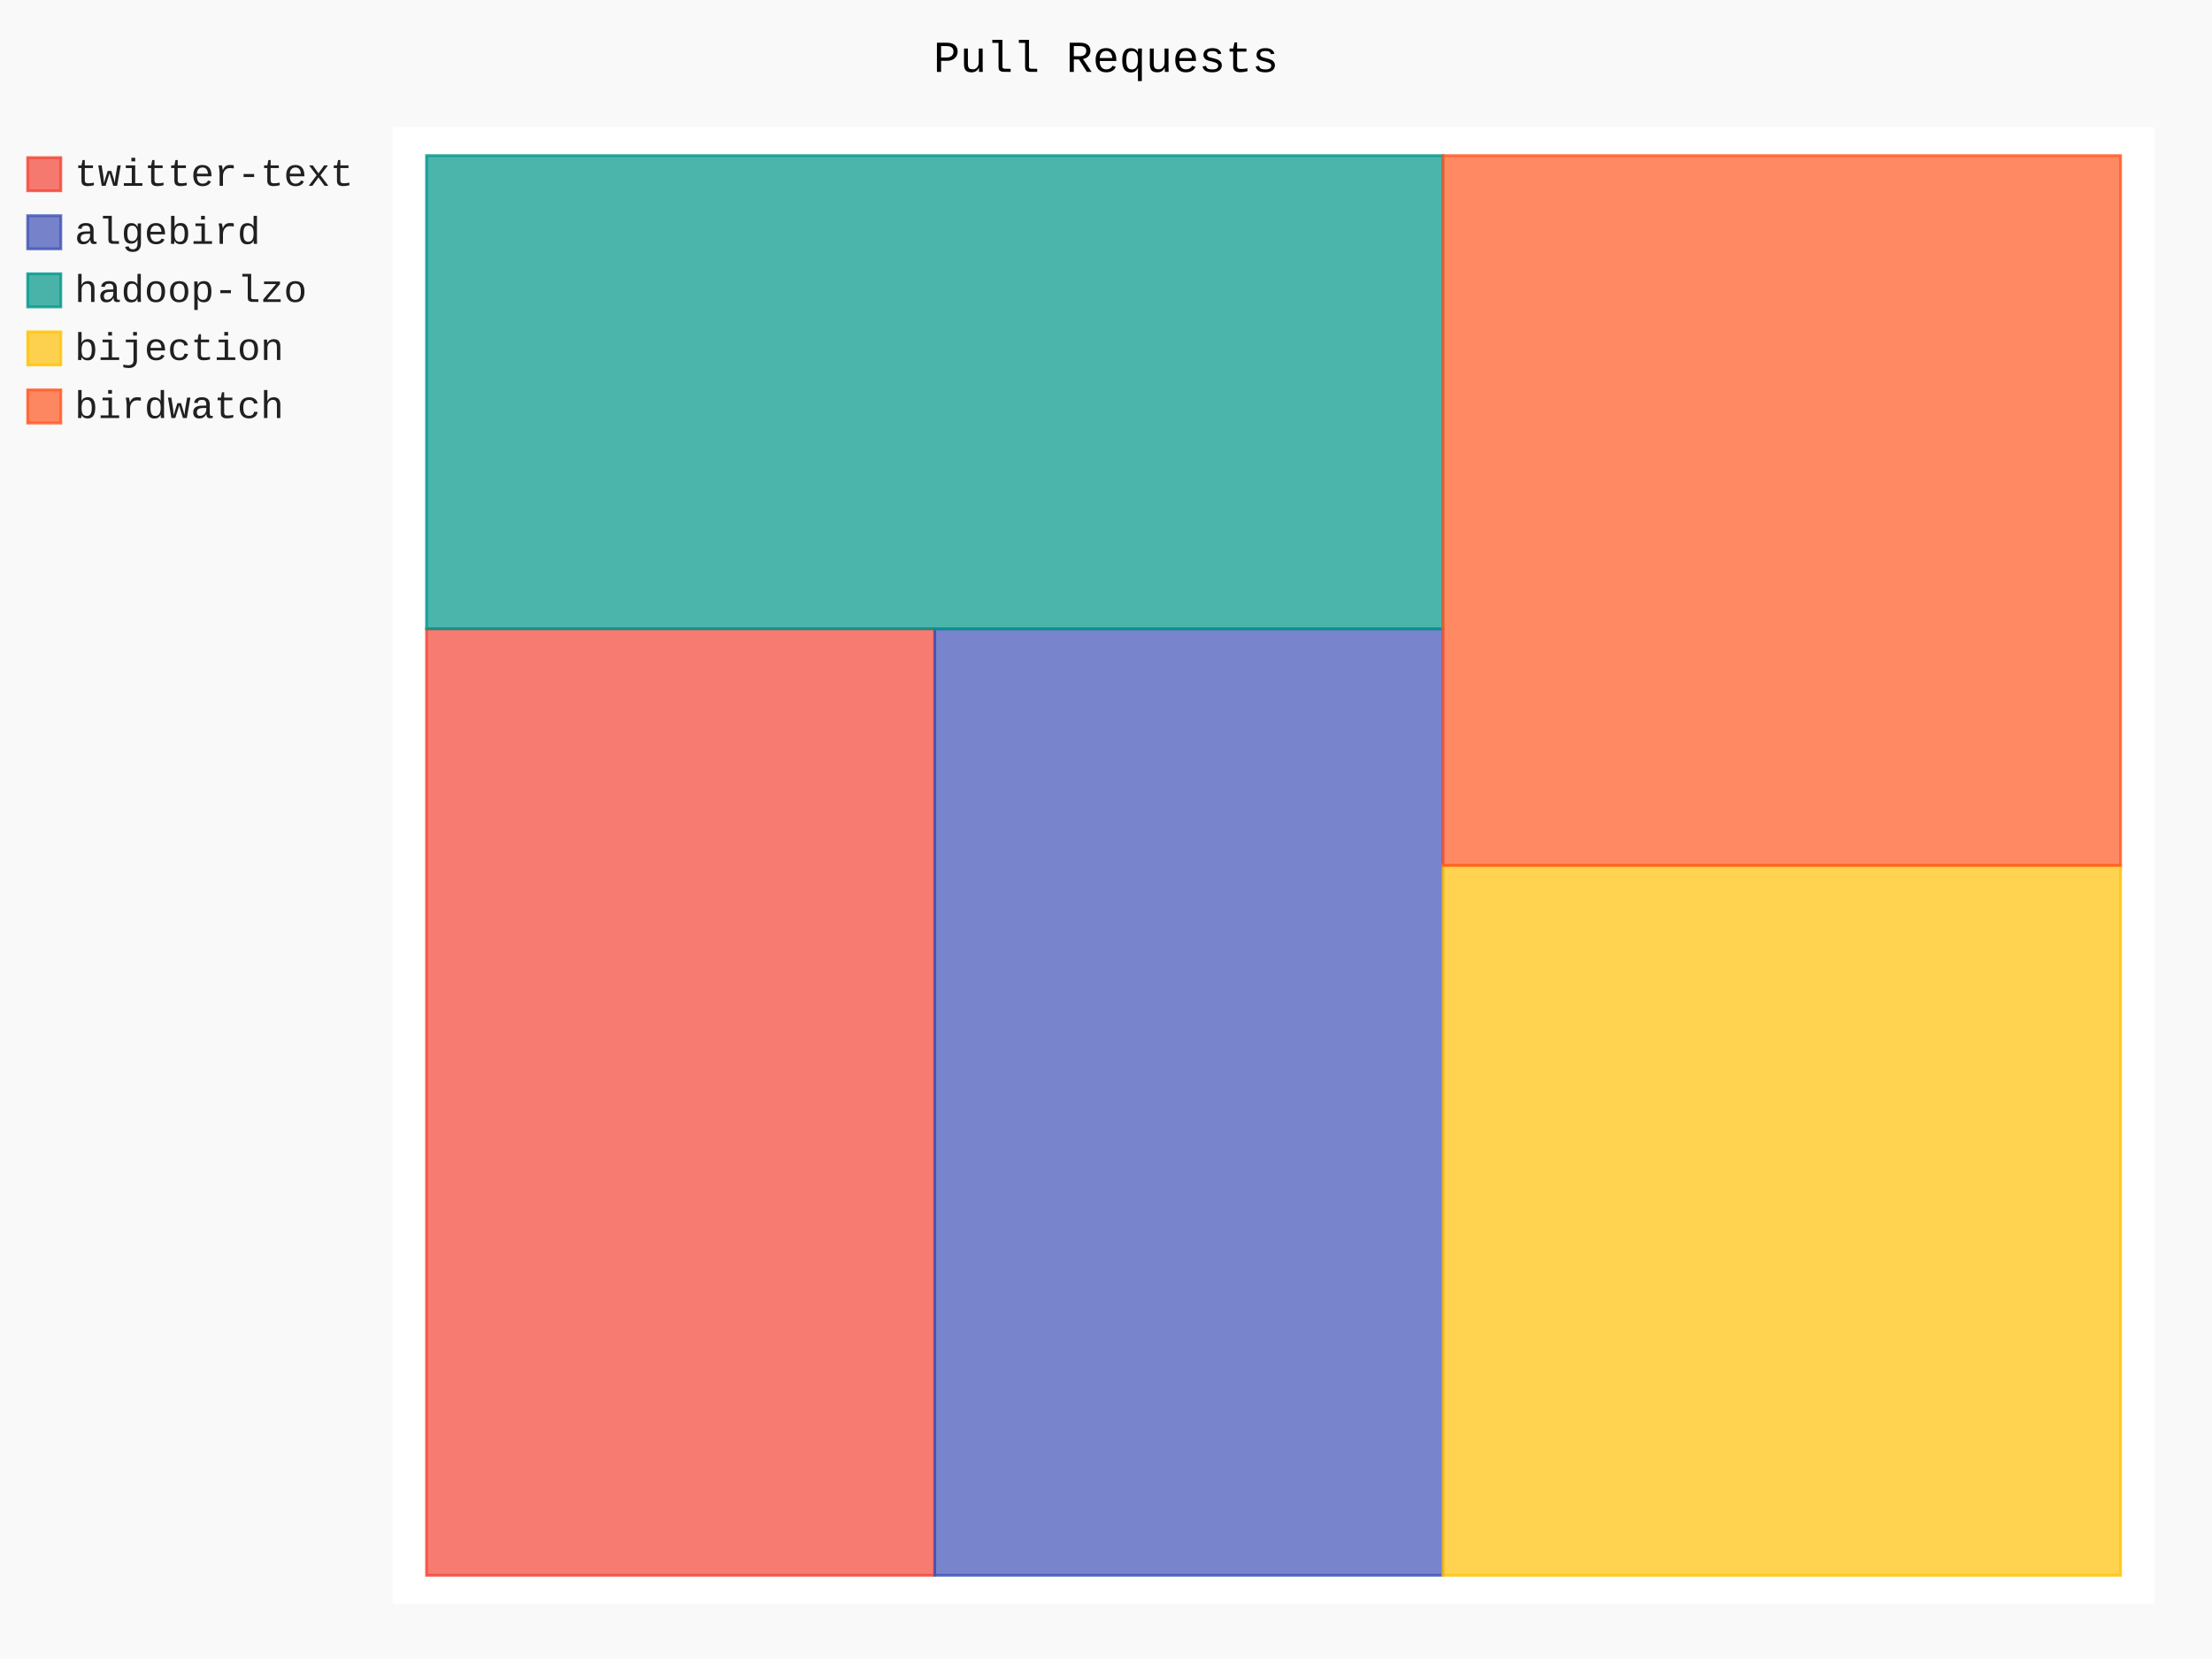
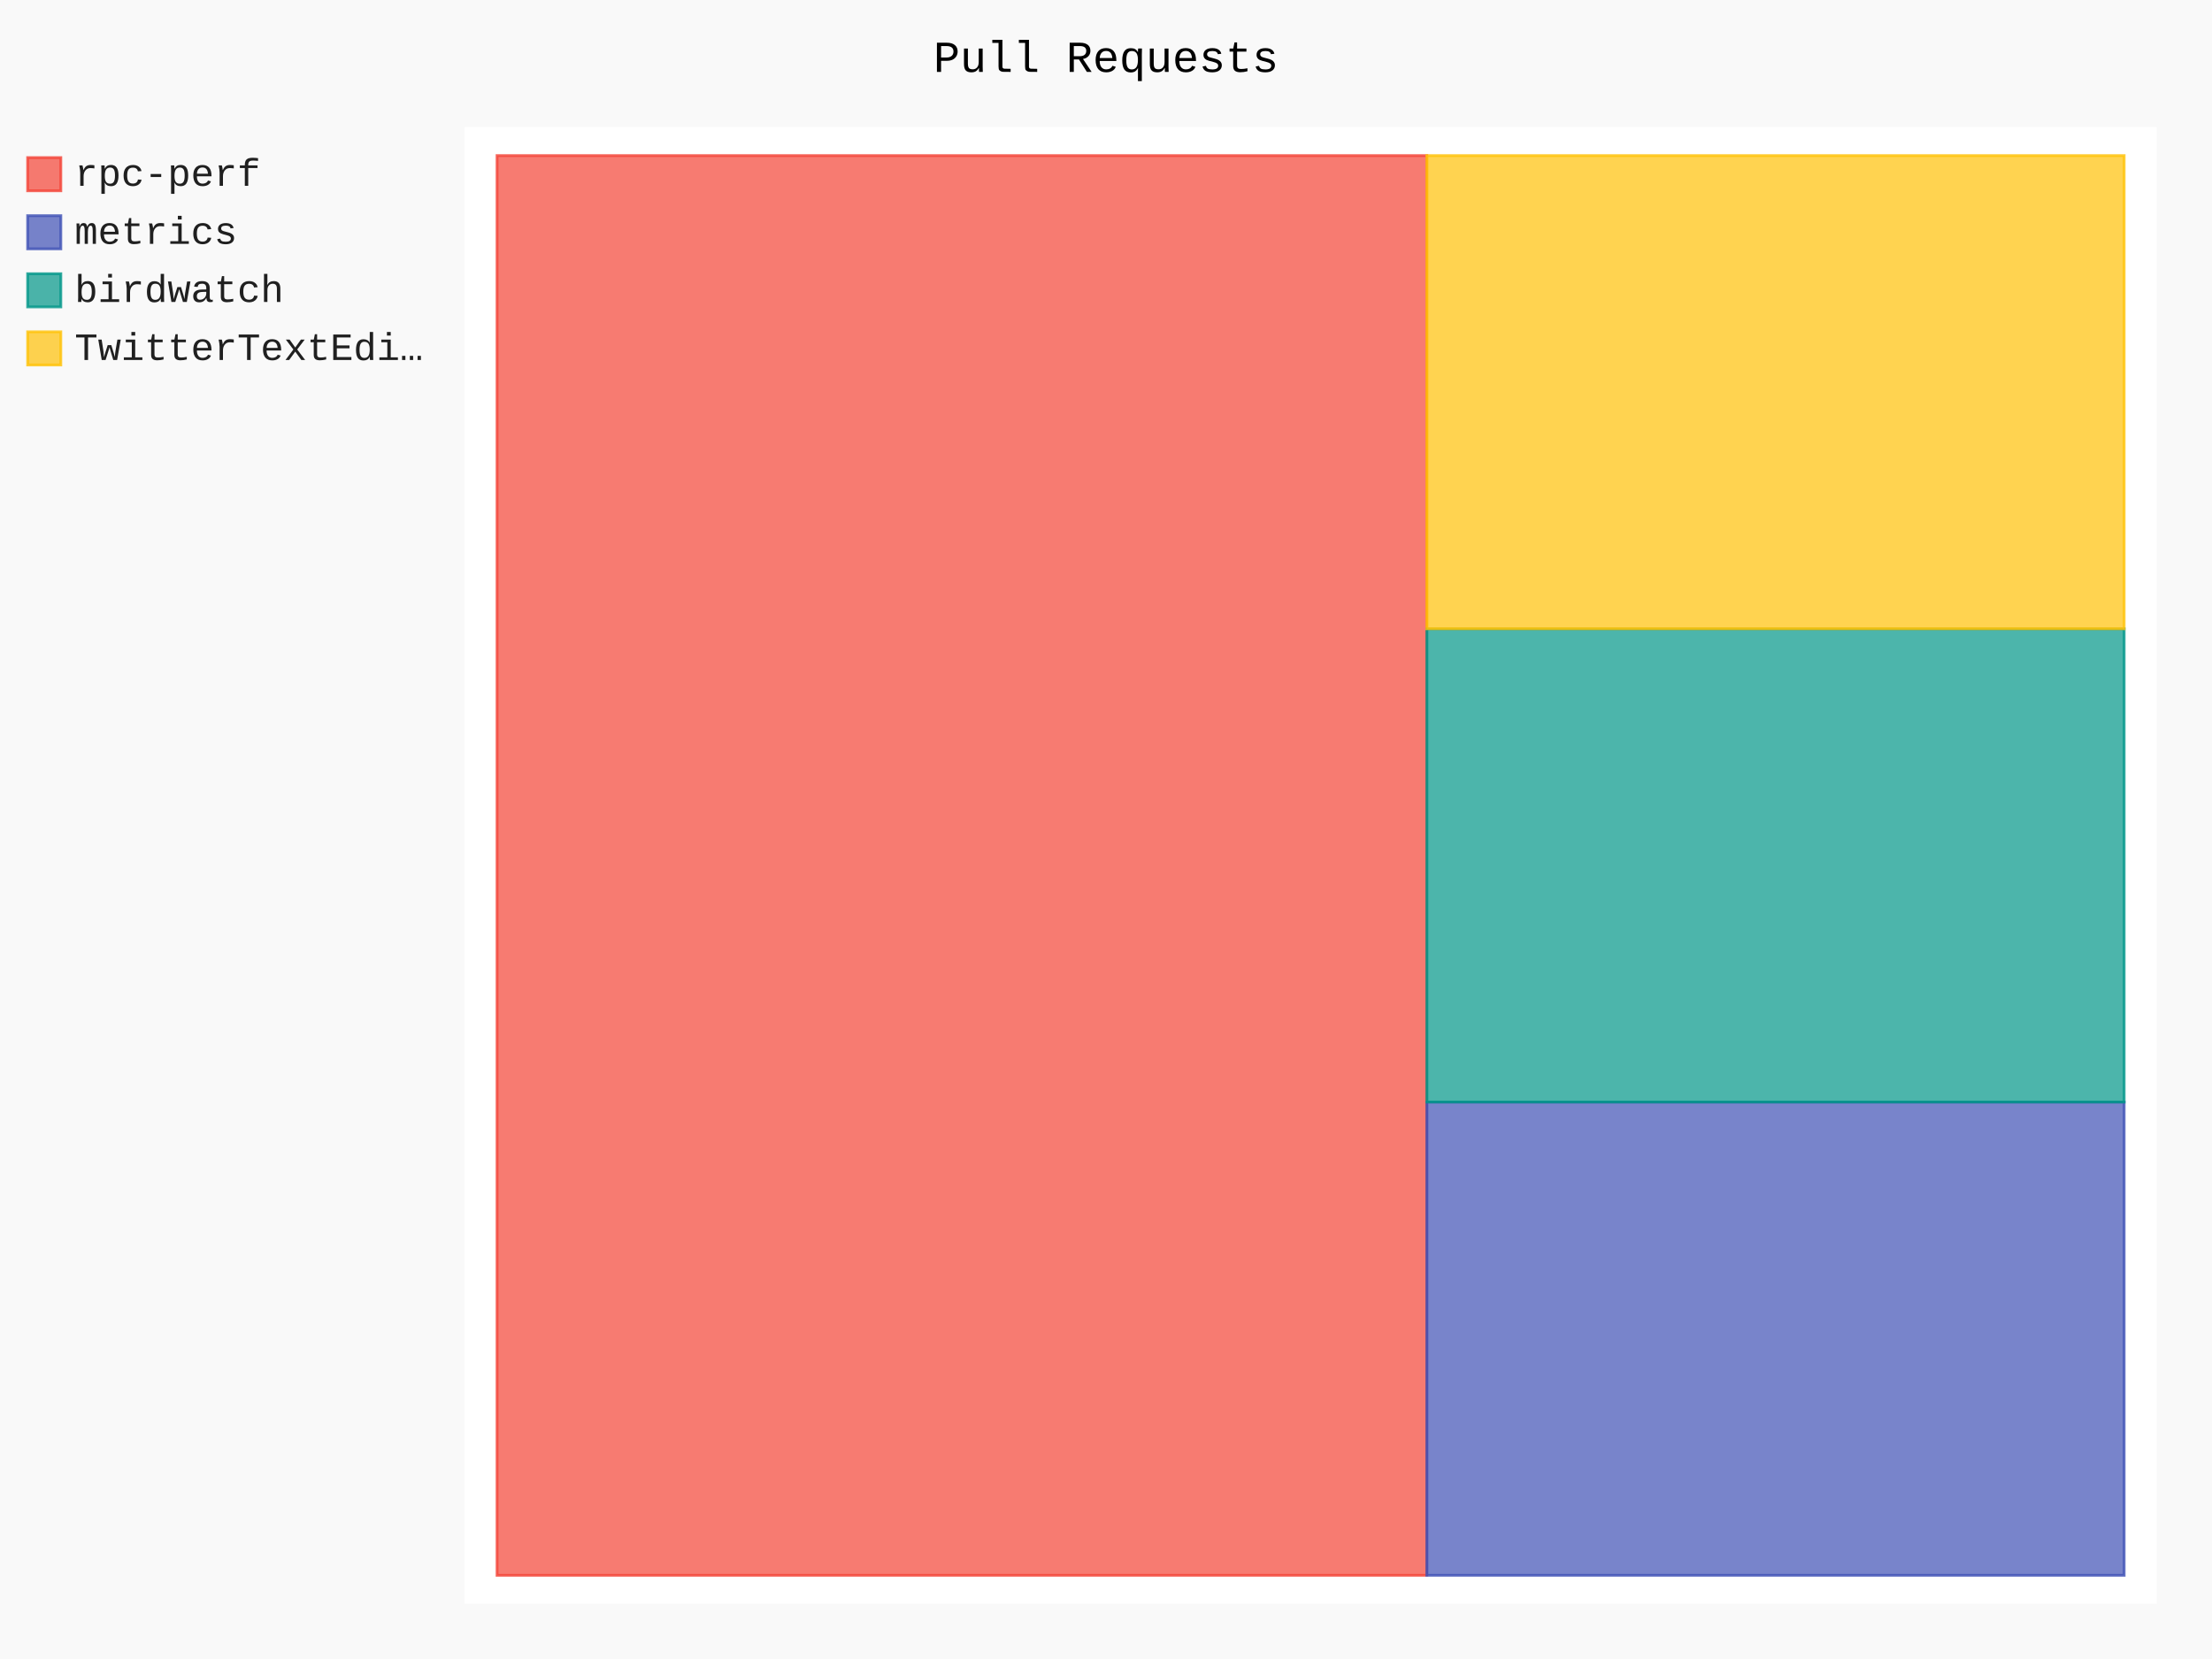
- <svg xmlns="http://www.w3.org/2000/svg" id="chart-b7d55afa-b551-4472-900c-82a0fc1811ec" class="pygal-chart" viewBox="0 0 800 600">
+ <svg xmlns="http://www.w3.org/2000/svg" id="chart-62c20d16-9ba4-4b98-9979-f001eced8a4a" class="pygal-chart" viewBox="0 0 800 600">
  <defs>
-     <style type="text/css">#chart-b7d55afa-b551-4472-900c-82a0fc1811ec{-webkit-user-select:none;-webkit-font-smoothing:antialiased;font-family:Consolas,"Liberation Mono",Menlo,Courier,monospace}#chart-b7d55afa-b551-4472-900c-82a0fc1811ec .title{font-family:Consolas,"Liberation Mono",Menlo,Courier,monospace;font-size:16px}#chart-b7d55afa-b551-4472-900c-82a0fc1811ec .legends .legend text{font-family:Consolas,"Liberation Mono",Menlo,Courier,monospace;font-size:14px}#chart-b7d55afa-b551-4472-900c-82a0fc1811ec .axis text{font-family:Consolas,"Liberation Mono",Menlo,Courier,monospace;font-size:10px}#chart-b7d55afa-b551-4472-900c-82a0fc1811ec .axis text.major{font-family:Consolas,"Liberation Mono",Menlo,Courier,monospace;font-size:10px}#chart-b7d55afa-b551-4472-900c-82a0fc1811ec .text-overlay text.value{font-family:Consolas,"Liberation Mono",Menlo,Courier,monospace;font-size:16px}#chart-b7d55afa-b551-4472-900c-82a0fc1811ec .text-overlay text.label{font-family:Consolas,"Liberation Mono",Menlo,Courier,monospace;font-size:10px}#chart-b7d55afa-b551-4472-900c-82a0fc1811ec .tooltip{font-family:Consolas,"Liberation Mono",Menlo,Courier,monospace;font-size:14px}#chart-b7d55afa-b551-4472-900c-82a0fc1811ec text.no_data{font-family:Consolas,"Liberation Mono",Menlo,Courier,monospace;font-size:64px}
- #chart-b7d55afa-b551-4472-900c-82a0fc1811ec{background-color:rgba(249,249,249,1)}#chart-b7d55afa-b551-4472-900c-82a0fc1811ec path,#chart-b7d55afa-b551-4472-900c-82a0fc1811ec line,#chart-b7d55afa-b551-4472-900c-82a0fc1811ec rect,#chart-b7d55afa-b551-4472-900c-82a0fc1811ec circle{-webkit-transition:150ms;-moz-transition:150ms;transition:150ms}#chart-b7d55afa-b551-4472-900c-82a0fc1811ec .graph &gt; .background{fill:rgba(249,249,249,1)}#chart-b7d55afa-b551-4472-900c-82a0fc1811ec .plot &gt; .background{fill:rgba(255,255,255,1)}#chart-b7d55afa-b551-4472-900c-82a0fc1811ec .graph{fill:rgba(0,0,0,.87)}#chart-b7d55afa-b551-4472-900c-82a0fc1811ec text.no_data{fill:rgba(0,0,0,1)}#chart-b7d55afa-b551-4472-900c-82a0fc1811ec .title{fill:rgba(0,0,0,1)}#chart-b7d55afa-b551-4472-900c-82a0fc1811ec .legends .legend text{fill:rgba(0,0,0,.87)}#chart-b7d55afa-b551-4472-900c-82a0fc1811ec .legends .legend:hover text{fill:rgba(0,0,0,1)}#chart-b7d55afa-b551-4472-900c-82a0fc1811ec .axis .line{stroke:rgba(0,0,0,1)}#chart-b7d55afa-b551-4472-900c-82a0fc1811ec .axis .guide.line{stroke:rgba(0,0,0,.54)}#chart-b7d55afa-b551-4472-900c-82a0fc1811ec .axis .major.line{stroke:rgba(0,0,0,.87)}#chart-b7d55afa-b551-4472-900c-82a0fc1811ec .axis text.major{fill:rgba(0,0,0,1)}#chart-b7d55afa-b551-4472-900c-82a0fc1811ec .axis.y .guides:hover .guide.line,#chart-b7d55afa-b551-4472-900c-82a0fc1811ec .line-graph .axis.x .guides:hover .guide.line,#chart-b7d55afa-b551-4472-900c-82a0fc1811ec .stackedline-graph .axis.x .guides:hover .guide.line,#chart-b7d55afa-b551-4472-900c-82a0fc1811ec .xy-graph .axis.x .guides:hover .guide.line{stroke:rgba(0,0,0,1)}#chart-b7d55afa-b551-4472-900c-82a0fc1811ec .axis .guides:hover text{fill:rgba(0,0,0,1)}#chart-b7d55afa-b551-4472-900c-82a0fc1811ec .reactive{fill-opacity:.7;stroke-opacity:.8;stroke-width:1}#chart-b7d55afa-b551-4472-900c-82a0fc1811ec .ci{stroke:rgba(0,0,0,.87)}#chart-b7d55afa-b551-4472-900c-82a0fc1811ec .reactive.active,#chart-b7d55afa-b551-4472-900c-82a0fc1811ec .active .reactive{fill-opacity:.8;stroke-opacity:.9;stroke-width:4}#chart-b7d55afa-b551-4472-900c-82a0fc1811ec .ci .reactive.active{stroke-width:1.5}#chart-b7d55afa-b551-4472-900c-82a0fc1811ec .series text{fill:rgba(0,0,0,1)}#chart-b7d55afa-b551-4472-900c-82a0fc1811ec .tooltip rect{fill:rgba(255,255,255,1);stroke:rgba(0,0,0,1);-webkit-transition:opacity 150ms;-moz-transition:opacity 150ms;transition:opacity 150ms}#chart-b7d55afa-b551-4472-900c-82a0fc1811ec .tooltip .label{fill:rgba(0,0,0,.87)}#chart-b7d55afa-b551-4472-900c-82a0fc1811ec .tooltip .label{fill:rgba(0,0,0,.87)}#chart-b7d55afa-b551-4472-900c-82a0fc1811ec .tooltip .legend{font-size:.8em;fill:rgba(0,0,0,.54)}#chart-b7d55afa-b551-4472-900c-82a0fc1811ec .tooltip .x_label{font-size:.6em;fill:rgba(0,0,0,1)}#chart-b7d55afa-b551-4472-900c-82a0fc1811ec .tooltip .xlink{font-size:.5em;text-decoration:underline}#chart-b7d55afa-b551-4472-900c-82a0fc1811ec .tooltip .value{font-size:1.5em}#chart-b7d55afa-b551-4472-900c-82a0fc1811ec .bound{font-size:.5em}#chart-b7d55afa-b551-4472-900c-82a0fc1811ec .max-value{font-size:.75em;fill:rgba(0,0,0,.54)}#chart-b7d55afa-b551-4472-900c-82a0fc1811ec .map-element{fill:rgba(255,255,255,1);stroke:rgba(0,0,0,.54) !important}#chart-b7d55afa-b551-4472-900c-82a0fc1811ec .map-element .reactive{fill-opacity:inherit;stroke-opacity:inherit}#chart-b7d55afa-b551-4472-900c-82a0fc1811ec .color-0,#chart-b7d55afa-b551-4472-900c-82a0fc1811ec .color-0 a:visited{stroke:#F44336;fill:#F44336}#chart-b7d55afa-b551-4472-900c-82a0fc1811ec .color-1,#chart-b7d55afa-b551-4472-900c-82a0fc1811ec .color-1 a:visited{stroke:#3F51B5;fill:#3F51B5}#chart-b7d55afa-b551-4472-900c-82a0fc1811ec .color-2,#chart-b7d55afa-b551-4472-900c-82a0fc1811ec .color-2 a:visited{stroke:#009688;fill:#009688}#chart-b7d55afa-b551-4472-900c-82a0fc1811ec .color-3,#chart-b7d55afa-b551-4472-900c-82a0fc1811ec .color-3 a:visited{stroke:#FFC107;fill:#FFC107}#chart-b7d55afa-b551-4472-900c-82a0fc1811ec .color-4,#chart-b7d55afa-b551-4472-900c-82a0fc1811ec .color-4 a:visited{stroke:#FF5722;fill:#FF5722}#chart-b7d55afa-b551-4472-900c-82a0fc1811ec .text-overlay .color-0 text{fill:black}#chart-b7d55afa-b551-4472-900c-82a0fc1811ec .text-overlay .color-1 text{fill:black}#chart-b7d55afa-b551-4472-900c-82a0fc1811ec .text-overlay .color-2 text{fill:black}#chart-b7d55afa-b551-4472-900c-82a0fc1811ec .text-overlay .color-3 text{fill:black}#chart-b7d55afa-b551-4472-900c-82a0fc1811ec .text-overlay .color-4 text{fill:black}
- #chart-b7d55afa-b551-4472-900c-82a0fc1811ec text.no_data{text-anchor:middle}#chart-b7d55afa-b551-4472-900c-82a0fc1811ec .guide.line{fill:none}#chart-b7d55afa-b551-4472-900c-82a0fc1811ec .centered{text-anchor:middle}#chart-b7d55afa-b551-4472-900c-82a0fc1811ec .title{text-anchor:middle}#chart-b7d55afa-b551-4472-900c-82a0fc1811ec .legends .legend text{fill-opacity:1}#chart-b7d55afa-b551-4472-900c-82a0fc1811ec .axis.x text{text-anchor:middle}#chart-b7d55afa-b551-4472-900c-82a0fc1811ec .axis.x:not(.web) text[transform]{text-anchor:start}#chart-b7d55afa-b551-4472-900c-82a0fc1811ec .axis.x:not(.web) text[transform].backwards{text-anchor:end}#chart-b7d55afa-b551-4472-900c-82a0fc1811ec .axis.y text{text-anchor:end}#chart-b7d55afa-b551-4472-900c-82a0fc1811ec .axis.y text[transform].backwards{text-anchor:start}#chart-b7d55afa-b551-4472-900c-82a0fc1811ec .axis.y2 text{text-anchor:start}#chart-b7d55afa-b551-4472-900c-82a0fc1811ec .axis.y2 text[transform].backwards{text-anchor:end}#chart-b7d55afa-b551-4472-900c-82a0fc1811ec .axis .guide.line{stroke-dasharray:4,4;stroke:black}#chart-b7d55afa-b551-4472-900c-82a0fc1811ec .axis .major.guide.line{stroke-dasharray:6,6;stroke:black}#chart-b7d55afa-b551-4472-900c-82a0fc1811ec .horizontal .axis.y .guide.line,#chart-b7d55afa-b551-4472-900c-82a0fc1811ec .horizontal .axis.y2 .guide.line,#chart-b7d55afa-b551-4472-900c-82a0fc1811ec .vertical .axis.x .guide.line{opacity:0}#chart-b7d55afa-b551-4472-900c-82a0fc1811ec .horizontal .axis.always_show .guide.line,#chart-b7d55afa-b551-4472-900c-82a0fc1811ec .vertical .axis.always_show .guide.line{opacity:1 !important}#chart-b7d55afa-b551-4472-900c-82a0fc1811ec .axis.y .guides:hover .guide.line,#chart-b7d55afa-b551-4472-900c-82a0fc1811ec .axis.y2 .guides:hover .guide.line,#chart-b7d55afa-b551-4472-900c-82a0fc1811ec .axis.x .guides:hover .guide.line{opacity:1}#chart-b7d55afa-b551-4472-900c-82a0fc1811ec .axis .guides:hover text{opacity:1}#chart-b7d55afa-b551-4472-900c-82a0fc1811ec .nofill{fill:none}#chart-b7d55afa-b551-4472-900c-82a0fc1811ec .subtle-fill{fill-opacity:.2}#chart-b7d55afa-b551-4472-900c-82a0fc1811ec .dot{stroke-width:1px;fill-opacity:1;stroke-opacity:1}#chart-b7d55afa-b551-4472-900c-82a0fc1811ec .dot.active{stroke-width:5px}#chart-b7d55afa-b551-4472-900c-82a0fc1811ec .dot.negative{fill:transparent}#chart-b7d55afa-b551-4472-900c-82a0fc1811ec text,#chart-b7d55afa-b551-4472-900c-82a0fc1811ec tspan{stroke:none !important}#chart-b7d55afa-b551-4472-900c-82a0fc1811ec .series text.active{opacity:1}#chart-b7d55afa-b551-4472-900c-82a0fc1811ec .tooltip rect{fill-opacity:.95;stroke-width:.5}#chart-b7d55afa-b551-4472-900c-82a0fc1811ec .tooltip text{fill-opacity:1}#chart-b7d55afa-b551-4472-900c-82a0fc1811ec .showable{visibility:hidden}#chart-b7d55afa-b551-4472-900c-82a0fc1811ec .showable.shown{visibility:visible}#chart-b7d55afa-b551-4472-900c-82a0fc1811ec .gauge-background{fill:rgba(229,229,229,1);stroke:none}#chart-b7d55afa-b551-4472-900c-82a0fc1811ec .bg-lines{stroke:rgba(249,249,249,1);stroke-width:2px}</style>
+     <style type="text/css">#chart-62c20d16-9ba4-4b98-9979-f001eced8a4a{-webkit-user-select:none;-webkit-font-smoothing:antialiased;font-family:Consolas,"Liberation Mono",Menlo,Courier,monospace}#chart-62c20d16-9ba4-4b98-9979-f001eced8a4a .title{font-family:Consolas,"Liberation Mono",Menlo,Courier,monospace;font-size:16px}#chart-62c20d16-9ba4-4b98-9979-f001eced8a4a .legends .legend text{font-family:Consolas,"Liberation Mono",Menlo,Courier,monospace;font-size:14px}#chart-62c20d16-9ba4-4b98-9979-f001eced8a4a .axis text{font-family:Consolas,"Liberation Mono",Menlo,Courier,monospace;font-size:10px}#chart-62c20d16-9ba4-4b98-9979-f001eced8a4a .axis text.major{font-family:Consolas,"Liberation Mono",Menlo,Courier,monospace;font-size:10px}#chart-62c20d16-9ba4-4b98-9979-f001eced8a4a .text-overlay text.value{font-family:Consolas,"Liberation Mono",Menlo,Courier,monospace;font-size:16px}#chart-62c20d16-9ba4-4b98-9979-f001eced8a4a .text-overlay text.label{font-family:Consolas,"Liberation Mono",Menlo,Courier,monospace;font-size:10px}#chart-62c20d16-9ba4-4b98-9979-f001eced8a4a .tooltip{font-family:Consolas,"Liberation Mono",Menlo,Courier,monospace;font-size:14px}#chart-62c20d16-9ba4-4b98-9979-f001eced8a4a text.no_data{font-family:Consolas,"Liberation Mono",Menlo,Courier,monospace;font-size:64px}
+ #chart-62c20d16-9ba4-4b98-9979-f001eced8a4a{background-color:rgba(249,249,249,1)}#chart-62c20d16-9ba4-4b98-9979-f001eced8a4a path,#chart-62c20d16-9ba4-4b98-9979-f001eced8a4a line,#chart-62c20d16-9ba4-4b98-9979-f001eced8a4a rect,#chart-62c20d16-9ba4-4b98-9979-f001eced8a4a circle{-webkit-transition:150ms;-moz-transition:150ms;transition:150ms}#chart-62c20d16-9ba4-4b98-9979-f001eced8a4a .graph &gt; .background{fill:rgba(249,249,249,1)}#chart-62c20d16-9ba4-4b98-9979-f001eced8a4a .plot &gt; .background{fill:rgba(255,255,255,1)}#chart-62c20d16-9ba4-4b98-9979-f001eced8a4a .graph{fill:rgba(0,0,0,.87)}#chart-62c20d16-9ba4-4b98-9979-f001eced8a4a text.no_data{fill:rgba(0,0,0,1)}#chart-62c20d16-9ba4-4b98-9979-f001eced8a4a .title{fill:rgba(0,0,0,1)}#chart-62c20d16-9ba4-4b98-9979-f001eced8a4a .legends .legend text{fill:rgba(0,0,0,.87)}#chart-62c20d16-9ba4-4b98-9979-f001eced8a4a .legends .legend:hover text{fill:rgba(0,0,0,1)}#chart-62c20d16-9ba4-4b98-9979-f001eced8a4a .axis .line{stroke:rgba(0,0,0,1)}#chart-62c20d16-9ba4-4b98-9979-f001eced8a4a .axis .guide.line{stroke:rgba(0,0,0,.54)}#chart-62c20d16-9ba4-4b98-9979-f001eced8a4a .axis .major.line{stroke:rgba(0,0,0,.87)}#chart-62c20d16-9ba4-4b98-9979-f001eced8a4a .axis text.major{fill:rgba(0,0,0,1)}#chart-62c20d16-9ba4-4b98-9979-f001eced8a4a .axis.y .guides:hover .guide.line,#chart-62c20d16-9ba4-4b98-9979-f001eced8a4a .line-graph .axis.x .guides:hover .guide.line,#chart-62c20d16-9ba4-4b98-9979-f001eced8a4a .stackedline-graph .axis.x .guides:hover .guide.line,#chart-62c20d16-9ba4-4b98-9979-f001eced8a4a .xy-graph .axis.x .guides:hover .guide.line{stroke:rgba(0,0,0,1)}#chart-62c20d16-9ba4-4b98-9979-f001eced8a4a .axis .guides:hover text{fill:rgba(0,0,0,1)}#chart-62c20d16-9ba4-4b98-9979-f001eced8a4a .reactive{fill-opacity:.7;stroke-opacity:.8;stroke-width:1}#chart-62c20d16-9ba4-4b98-9979-f001eced8a4a .ci{stroke:rgba(0,0,0,.87)}#chart-62c20d16-9ba4-4b98-9979-f001eced8a4a .reactive.active,#chart-62c20d16-9ba4-4b98-9979-f001eced8a4a .active .reactive{fill-opacity:.8;stroke-opacity:.9;stroke-width:4}#chart-62c20d16-9ba4-4b98-9979-f001eced8a4a .ci .reactive.active{stroke-width:1.5}#chart-62c20d16-9ba4-4b98-9979-f001eced8a4a .series text{fill:rgba(0,0,0,1)}#chart-62c20d16-9ba4-4b98-9979-f001eced8a4a .tooltip rect{fill:rgba(255,255,255,1);stroke:rgba(0,0,0,1);-webkit-transition:opacity 150ms;-moz-transition:opacity 150ms;transition:opacity 150ms}#chart-62c20d16-9ba4-4b98-9979-f001eced8a4a .tooltip .label{fill:rgba(0,0,0,.87)}#chart-62c20d16-9ba4-4b98-9979-f001eced8a4a .tooltip .label{fill:rgba(0,0,0,.87)}#chart-62c20d16-9ba4-4b98-9979-f001eced8a4a .tooltip .legend{font-size:.8em;fill:rgba(0,0,0,.54)}#chart-62c20d16-9ba4-4b98-9979-f001eced8a4a .tooltip .x_label{font-size:.6em;fill:rgba(0,0,0,1)}#chart-62c20d16-9ba4-4b98-9979-f001eced8a4a .tooltip .xlink{font-size:.5em;text-decoration:underline}#chart-62c20d16-9ba4-4b98-9979-f001eced8a4a .tooltip .value{font-size:1.5em}#chart-62c20d16-9ba4-4b98-9979-f001eced8a4a .bound{font-size:.5em}#chart-62c20d16-9ba4-4b98-9979-f001eced8a4a .max-value{font-size:.75em;fill:rgba(0,0,0,.54)}#chart-62c20d16-9ba4-4b98-9979-f001eced8a4a .map-element{fill:rgba(255,255,255,1);stroke:rgba(0,0,0,.54) !important}#chart-62c20d16-9ba4-4b98-9979-f001eced8a4a .map-element .reactive{fill-opacity:inherit;stroke-opacity:inherit}#chart-62c20d16-9ba4-4b98-9979-f001eced8a4a .color-0,#chart-62c20d16-9ba4-4b98-9979-f001eced8a4a .color-0 a:visited{stroke:#F44336;fill:#F44336}#chart-62c20d16-9ba4-4b98-9979-f001eced8a4a .color-1,#chart-62c20d16-9ba4-4b98-9979-f001eced8a4a .color-1 a:visited{stroke:#3F51B5;fill:#3F51B5}#chart-62c20d16-9ba4-4b98-9979-f001eced8a4a .color-2,#chart-62c20d16-9ba4-4b98-9979-f001eced8a4a .color-2 a:visited{stroke:#009688;fill:#009688}#chart-62c20d16-9ba4-4b98-9979-f001eced8a4a .color-3,#chart-62c20d16-9ba4-4b98-9979-f001eced8a4a .color-3 a:visited{stroke:#FFC107;fill:#FFC107}#chart-62c20d16-9ba4-4b98-9979-f001eced8a4a .text-overlay .color-0 text{fill:black}#chart-62c20d16-9ba4-4b98-9979-f001eced8a4a .text-overlay .color-1 text{fill:black}#chart-62c20d16-9ba4-4b98-9979-f001eced8a4a .text-overlay .color-2 text{fill:black}#chart-62c20d16-9ba4-4b98-9979-f001eced8a4a .text-overlay .color-3 text{fill:black}
+ #chart-62c20d16-9ba4-4b98-9979-f001eced8a4a text.no_data{text-anchor:middle}#chart-62c20d16-9ba4-4b98-9979-f001eced8a4a .guide.line{fill:none}#chart-62c20d16-9ba4-4b98-9979-f001eced8a4a .centered{text-anchor:middle}#chart-62c20d16-9ba4-4b98-9979-f001eced8a4a .title{text-anchor:middle}#chart-62c20d16-9ba4-4b98-9979-f001eced8a4a .legends .legend text{fill-opacity:1}#chart-62c20d16-9ba4-4b98-9979-f001eced8a4a .axis.x text{text-anchor:middle}#chart-62c20d16-9ba4-4b98-9979-f001eced8a4a .axis.x:not(.web) text[transform]{text-anchor:start}#chart-62c20d16-9ba4-4b98-9979-f001eced8a4a .axis.x:not(.web) text[transform].backwards{text-anchor:end}#chart-62c20d16-9ba4-4b98-9979-f001eced8a4a .axis.y text{text-anchor:end}#chart-62c20d16-9ba4-4b98-9979-f001eced8a4a .axis.y text[transform].backwards{text-anchor:start}#chart-62c20d16-9ba4-4b98-9979-f001eced8a4a .axis.y2 text{text-anchor:start}#chart-62c20d16-9ba4-4b98-9979-f001eced8a4a .axis.y2 text[transform].backwards{text-anchor:end}#chart-62c20d16-9ba4-4b98-9979-f001eced8a4a .axis .guide.line{stroke-dasharray:4,4;stroke:black}#chart-62c20d16-9ba4-4b98-9979-f001eced8a4a .axis .major.guide.line{stroke-dasharray:6,6;stroke:black}#chart-62c20d16-9ba4-4b98-9979-f001eced8a4a .horizontal .axis.y .guide.line,#chart-62c20d16-9ba4-4b98-9979-f001eced8a4a .horizontal .axis.y2 .guide.line,#chart-62c20d16-9ba4-4b98-9979-f001eced8a4a .vertical .axis.x .guide.line{opacity:0}#chart-62c20d16-9ba4-4b98-9979-f001eced8a4a .horizontal .axis.always_show .guide.line,#chart-62c20d16-9ba4-4b98-9979-f001eced8a4a .vertical .axis.always_show .guide.line{opacity:1 !important}#chart-62c20d16-9ba4-4b98-9979-f001eced8a4a .axis.y .guides:hover .guide.line,#chart-62c20d16-9ba4-4b98-9979-f001eced8a4a .axis.y2 .guides:hover .guide.line,#chart-62c20d16-9ba4-4b98-9979-f001eced8a4a .axis.x .guides:hover .guide.line{opacity:1}#chart-62c20d16-9ba4-4b98-9979-f001eced8a4a .axis .guides:hover text{opacity:1}#chart-62c20d16-9ba4-4b98-9979-f001eced8a4a .nofill{fill:none}#chart-62c20d16-9ba4-4b98-9979-f001eced8a4a .subtle-fill{fill-opacity:.2}#chart-62c20d16-9ba4-4b98-9979-f001eced8a4a .dot{stroke-width:1px;fill-opacity:1;stroke-opacity:1}#chart-62c20d16-9ba4-4b98-9979-f001eced8a4a .dot.active{stroke-width:5px}#chart-62c20d16-9ba4-4b98-9979-f001eced8a4a .dot.negative{fill:transparent}#chart-62c20d16-9ba4-4b98-9979-f001eced8a4a text,#chart-62c20d16-9ba4-4b98-9979-f001eced8a4a tspan{stroke:none !important}#chart-62c20d16-9ba4-4b98-9979-f001eced8a4a .series text.active{opacity:1}#chart-62c20d16-9ba4-4b98-9979-f001eced8a4a .tooltip rect{fill-opacity:.95;stroke-width:.5}#chart-62c20d16-9ba4-4b98-9979-f001eced8a4a .tooltip text{fill-opacity:1}#chart-62c20d16-9ba4-4b98-9979-f001eced8a4a .showable{visibility:hidden}#chart-62c20d16-9ba4-4b98-9979-f001eced8a4a .showable.shown{visibility:visible}#chart-62c20d16-9ba4-4b98-9979-f001eced8a4a .gauge-background{fill:rgba(229,229,229,1);stroke:none}#chart-62c20d16-9ba4-4b98-9979-f001eced8a4a .bg-lines{stroke:rgba(249,249,249,1);stroke-width:2px}</style>
  </defs>
  <g class="graph treemap-graph vertical">
    <rect x="0" y="0" width="800" height="600" class="background" />
-     <g transform="translate(142, 46)" class="plot">
-       <rect x="0" y="0" width="637.2" height="534" class="background" />
+     <g transform="translate(168, 46)" class="plot">
+       <rect x="0" y="0" width="612.0" height="534" class="background" />
      <g class="series serie-0 color-0">
        <g class="rects">
          <g class="rect">
-             <rect x="12.254" y="181.423" width="183.808" height="342.308" class="rect reactive tooltip-trigger" />
+             <rect x="11.769" y="10.269" width="336.264" height="513.462" class="rect reactive tooltip-trigger" />
          </g>
        </g>
      </g>
      <g class="series serie-1 color-1">
        <g class="rects">
          <g class="rect">
-             <rect x="196.062" y="181.423" width="183.808" height="342.308" class="rect reactive tooltip-trigger" />
+             <rect x="348.033" y="352.577" width="252.198" height="171.154" class="rect reactive tooltip-trigger" />
          </g>
        </g>
      </g>
      <g class="series serie-2 color-2">
        <g class="rects">
          <g class="rect">
-             <rect x="12.254" y="10.269" width="367.615" height="171.154" class="rect reactive tooltip-trigger" />
+             <rect x="348.033" y="181.423" width="252.198" height="171.154" class="rect reactive tooltip-trigger" />
          </g>
        </g>
      </g>
      <g class="series serie-3 color-3">
        <g class="rects">
          <g class="rect">
-             <rect x="379.869" y="267.0" width="245.077" height="256.731" class="rect reactive tooltip-trigger" />
-           </g>
-         </g>
-       </g>
-       <g class="series serie-4 color-4">
-         <g class="rects">
-           <g class="rect">
-             <rect x="379.869" y="10.269" width="245.077" height="256.731" class="rect reactive tooltip-trigger" />
+             <rect x="348.033" y="10.269" width="252.198" height="171.154" class="rect reactive tooltip-trigger" />
          </g>
        </g>
      </g>
    </g>
    <g class="titles">
      <text x="400.0" y="26" class="title plot_title">Pull Requests</text>
    </g>
-     <g transform="translate(142, 46)" class="plot overlay">
+     <g transform="translate(168, 46)" class="plot overlay">
      <g class="series serie-0 color-0" />
      <g class="series serie-1 color-1" />
      <g class="series serie-2 color-2" />
      <g class="series serie-3 color-3" />
-       <g class="series serie-4 color-4" />
    </g>
-     <g transform="translate(142, 46)" class="plot text-overlay">
+     <g transform="translate(168, 46)" class="plot text-overlay">
      <g class="series serie-0 color-0" />
      <g class="series serie-1 color-1" />
      <g class="series serie-2 color-2" />
      <g class="series serie-3 color-3" />
-       <g class="series serie-4 color-4" />
    </g>
-     <g transform="translate(142, 46)" class="plot tooltip-overlay">
+     <g transform="translate(168, 46)" class="plot tooltip-overlay">
      <g transform="translate(0 0)" style="opacity: 0" class="tooltip">
        <rect rx="0" ry="0" width="0" height="0" class="tooltip-box" />
        <g class="text" />
      </g>
    </g>
    <g transform="translate(10, 56)" class="legends">
      <g id="activate-serie-0" class="legend reactive activate-serie">
        <rect x="0.0" y="1.0" width="12" height="12" class="color-0 reactive" />
-         <text x="17.0" y="11.2">twitter-text</text>
+         <text x="17.0" y="11.2">rpc-perf</text>
      </g>
      <g id="activate-serie-1" class="legend reactive activate-serie">
        <rect x="0.0" y="22.0" width="12" height="12" class="color-1 reactive" />
-         <text x="17.0" y="32.2">algebird</text>
+         <text x="17.0" y="32.2">metrics</text>
      </g>
      <g id="activate-serie-2" class="legend reactive activate-serie">
        <rect x="0.0" y="43.0" width="12" height="12" class="color-2 reactive" />
-         <text x="17.0" y="53.2">hadoop-lzo</text>
+         <text x="17.0" y="53.2">birdwatch</text>
      </g>
      <g id="activate-serie-3" class="legend reactive activate-serie">
        <rect x="0.0" y="64.0" width="12" height="12" class="color-3 reactive" />
-         <text x="17.0" y="74.2">bijection</text>
-       </g>
-       <g id="activate-serie-4" class="legend reactive activate-serie">
-         <rect x="0.0" y="85.0" width="12" height="12" class="color-4 reactive" />
-         <text x="17.0" y="95.2">birdwatch</text>
+         <text x="17.0" y="74.2">TwitterTextEdi…</text>
      </g>
    </g>
    <g transform="translate(790, 56)" class="legends" />
  </g>
</svg>
